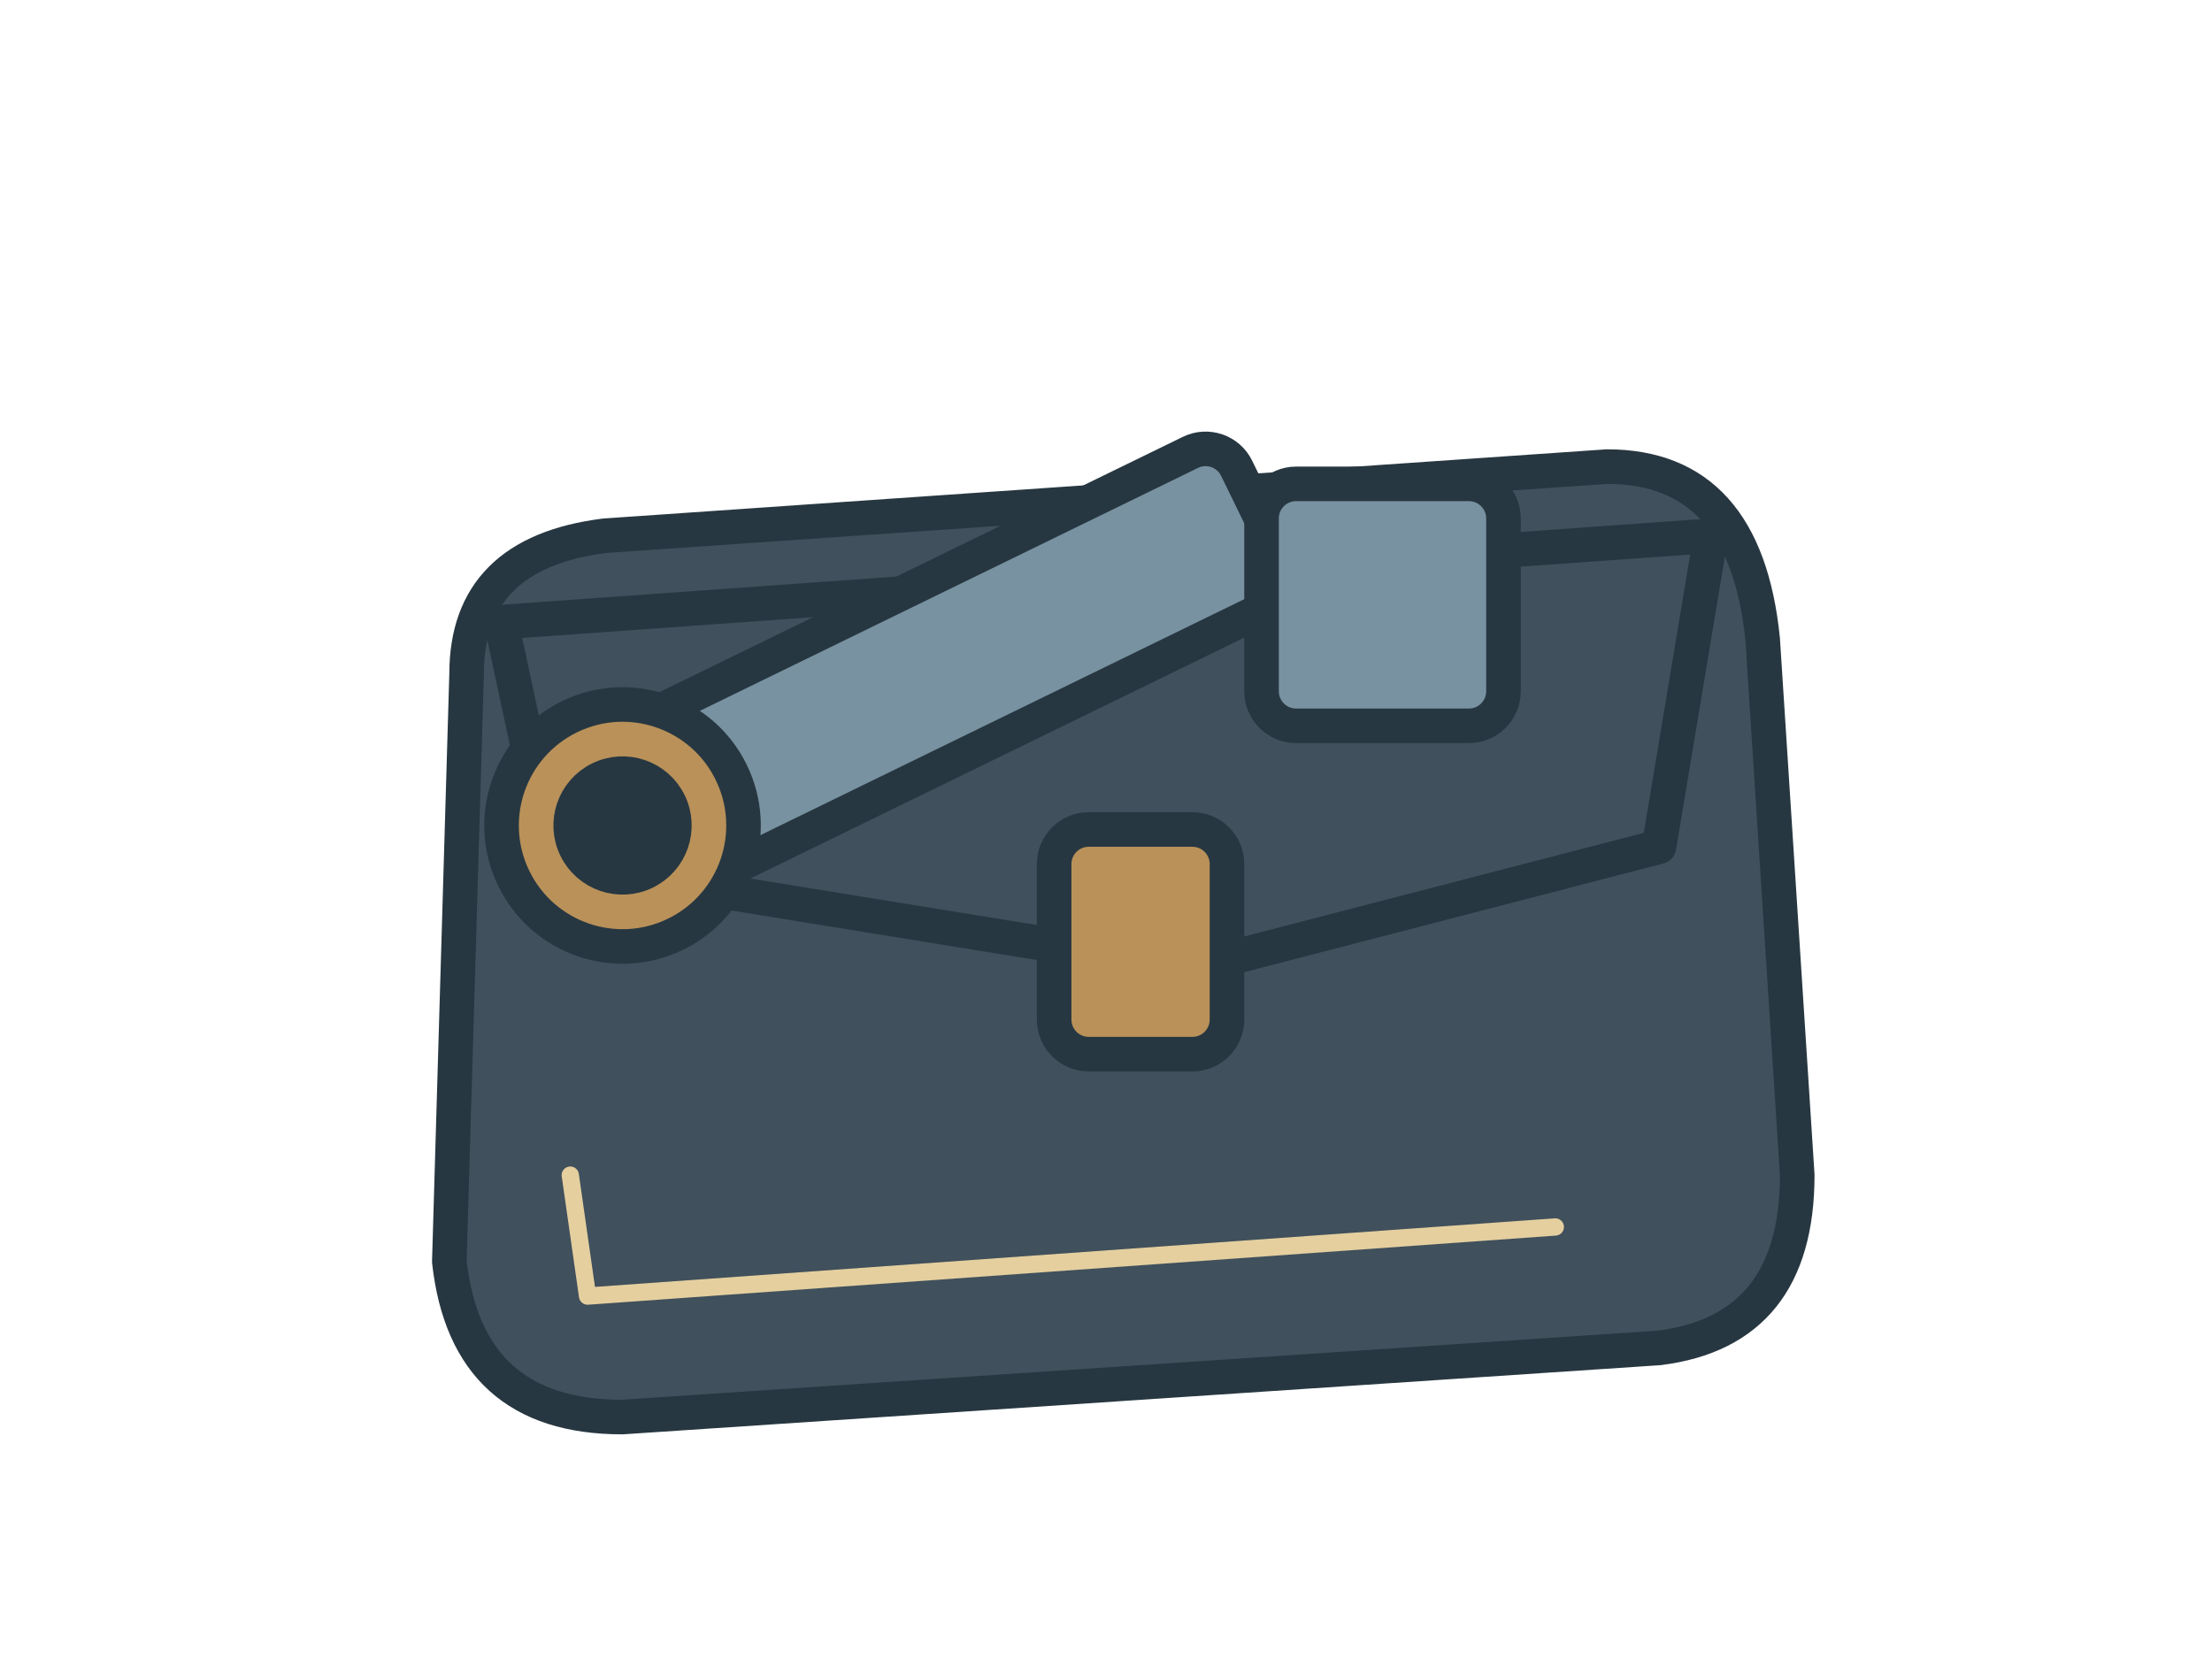
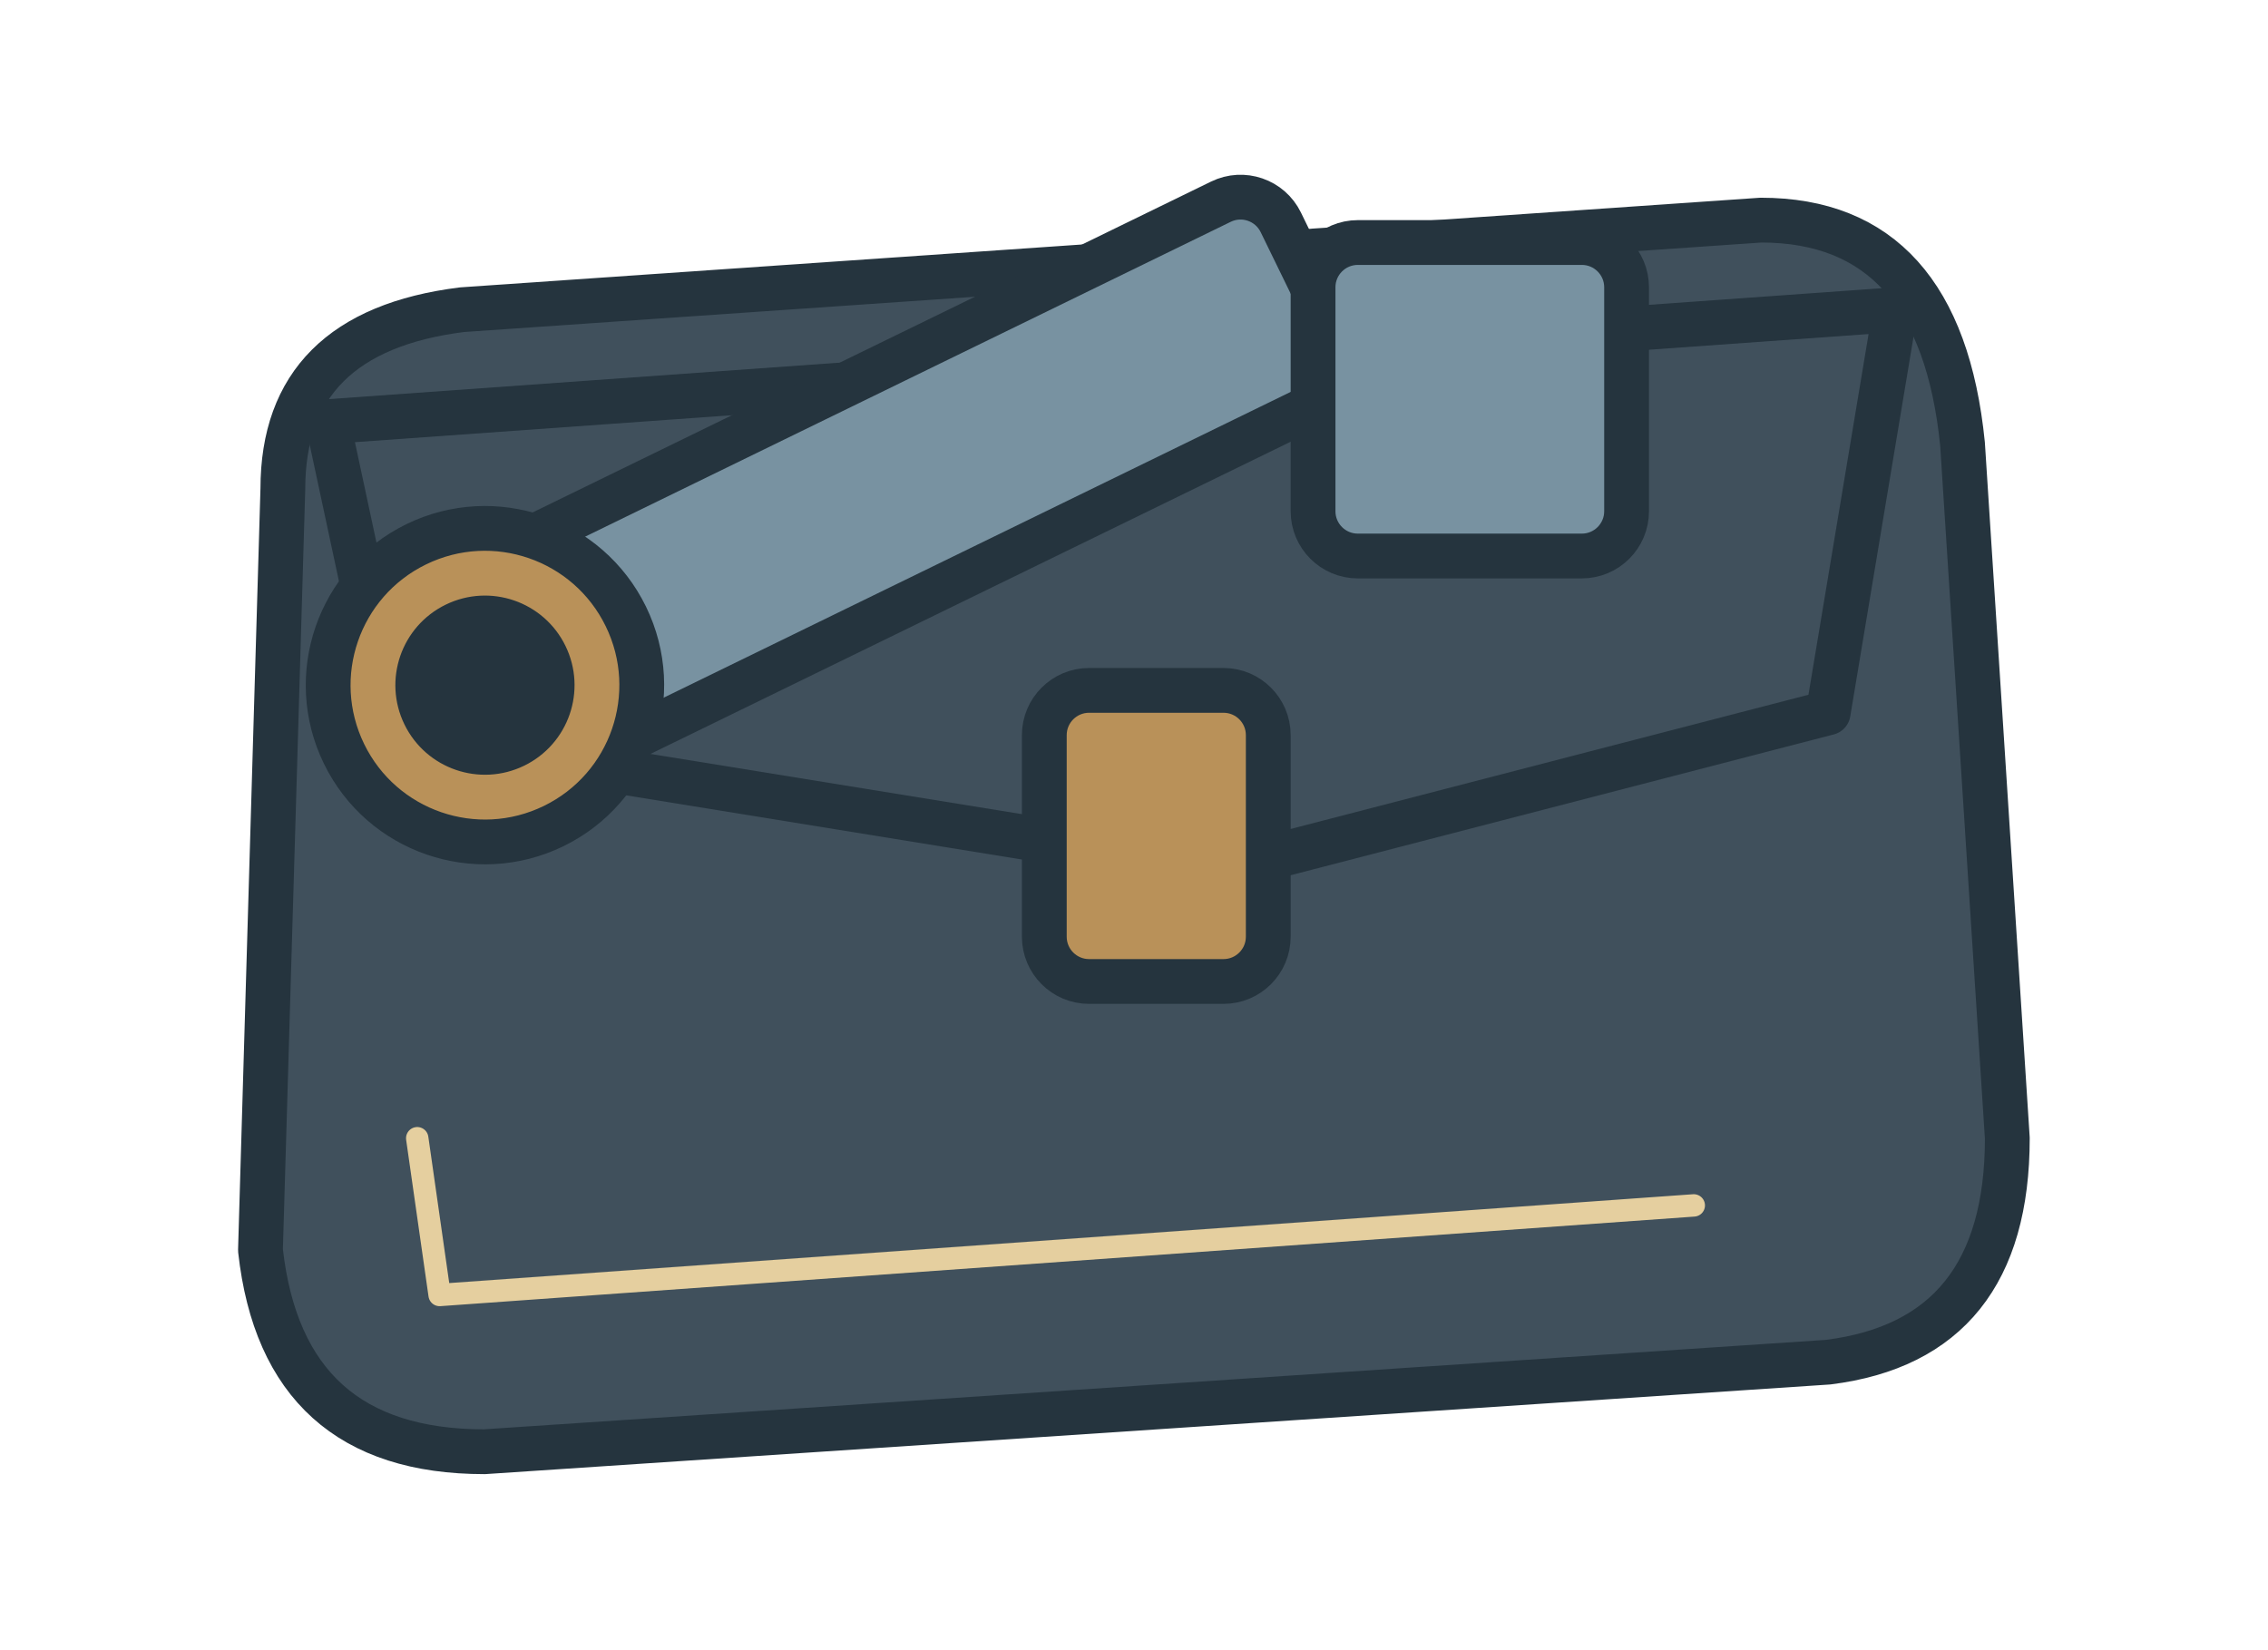
- <svg xmlns="http://www.w3.org/2000/svg" viewBox="0 0 128 96">
+ <svg xmlns="http://www.w3.org/2000/svg" viewBox="14.37 17.17 101.27 73.65">
  <g stroke-linecap="round" stroke-linejoin="round">
-     <path d="M27 39Q27 32 35 31L93 27Q101 27 102 37L104 68Q104 77 96 78L36 82Q27 82 26 73Z" fill="#40505c" stroke="#273741" stroke-width="2" />
-     <path d="M29 36L99 31 96 49 69 56 32 50Z" fill="#40505c" stroke="#273741" stroke-width="2" />
-     <rect x="61" y="48" width="10" height="13" rx="2" fill="#b99159" stroke="#273741" stroke-width="2" />
+     <path d="M27 39Q27 32 35 31L93 27Q101 27 102 37L104 68Q104 77 96 78L36 82Q27 82 26 73Z" fill="#40505c" stroke="#25343e" stroke-width="2" />
+     <path d="M29 36L99 31 96 49 69 56 32 50Z" fill="#40505c" stroke="#25343e" stroke-width="2" />
+     <rect x="61" y="48" width="10" height="13" rx="2" fill="#b99159" stroke="#25343e" stroke-width="2" />
    <path d="M33 68L34 75 90 71" fill="none" stroke="#e5cf9f" stroke-width="1" />
    <g transform="rotate(-26 54 39)">
-       <rect x="34" y="34" width="41" height="10" rx="2" fill="#7892a1" stroke="#273741" stroke-width="2" />
-       <ellipse cx="34" cy="39" rx="7" ry="7" fill="#b99159" stroke="#273741" stroke-width="2" />
-       <ellipse cx="34" cy="39" rx="3" ry="3" fill="#273741" stroke="#273741" stroke-width="2" />
+       <rect x="34" y="34" width="41" height="10" rx="2" fill="#7892a1" stroke="#25343e" stroke-width="2" />
+       <ellipse cx="34" cy="39" rx="7" ry="7" fill="#b99159" stroke="#25343e" stroke-width="2" />
+       <ellipse cx="34" cy="39" rx="3" ry="3" fill="#25343e" stroke="#25343e" stroke-width="2" />
    </g>
-     <rect x="73" y="28" width="14" height="14" rx="2" fill="#7892a1" stroke="#273741" stroke-width="2" />
+     <rect x="73" y="28" width="14" height="14" rx="2" fill="#7892a1" stroke="#25343e" stroke-width="2" />
  </g>
</svg>
